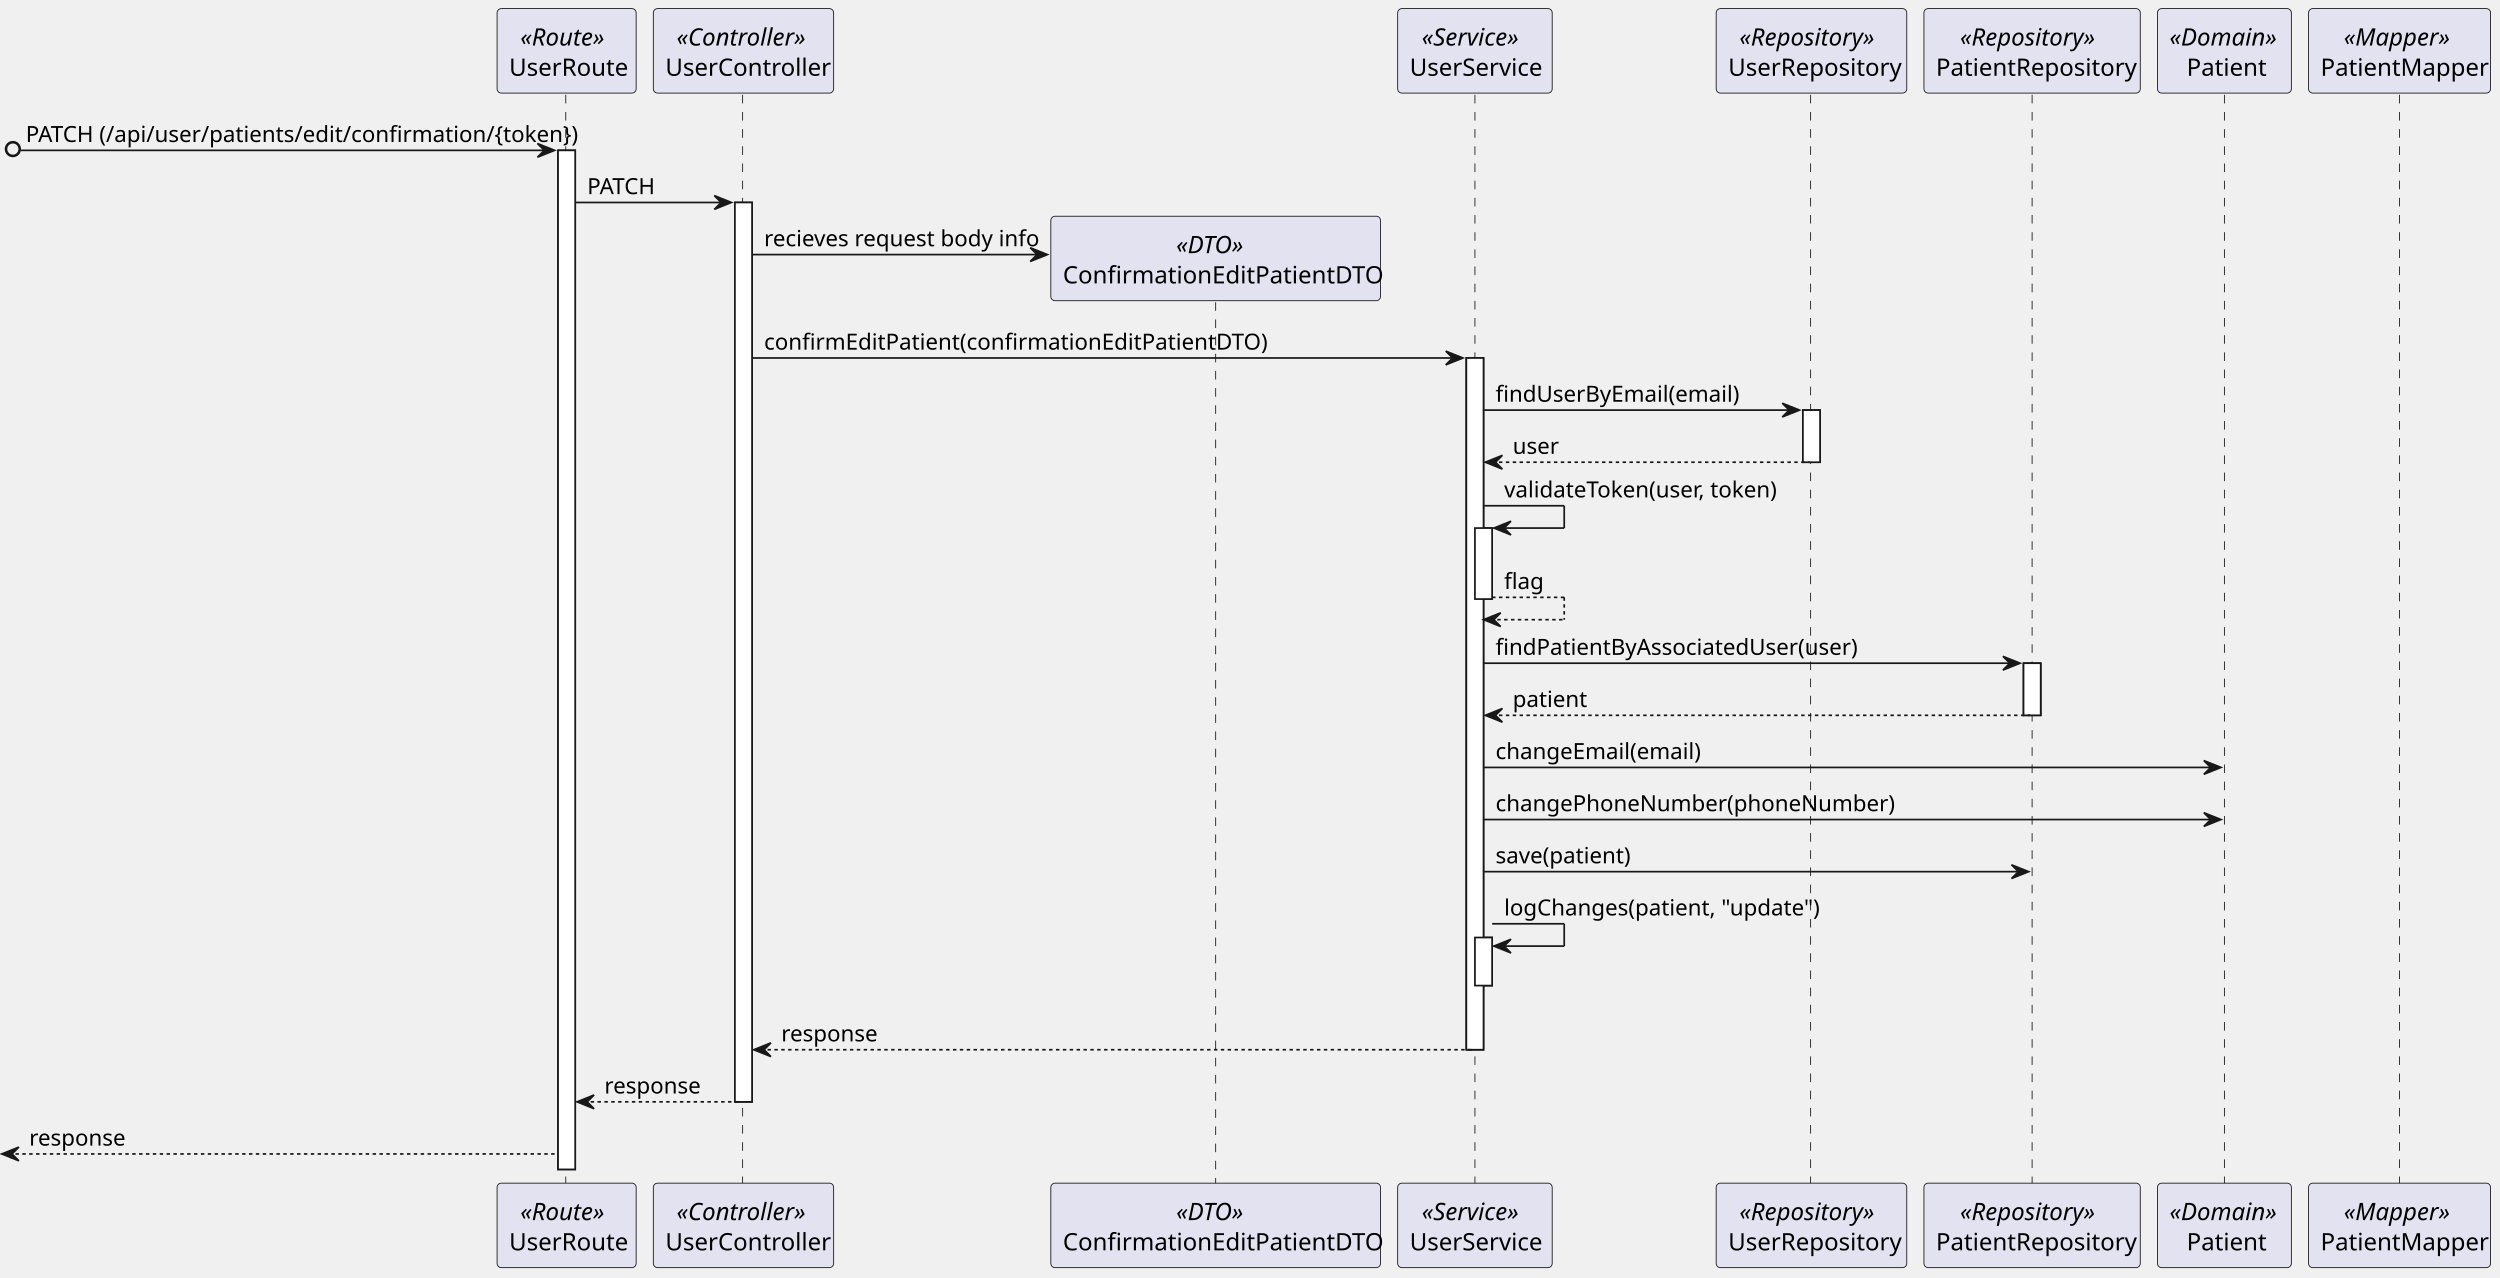
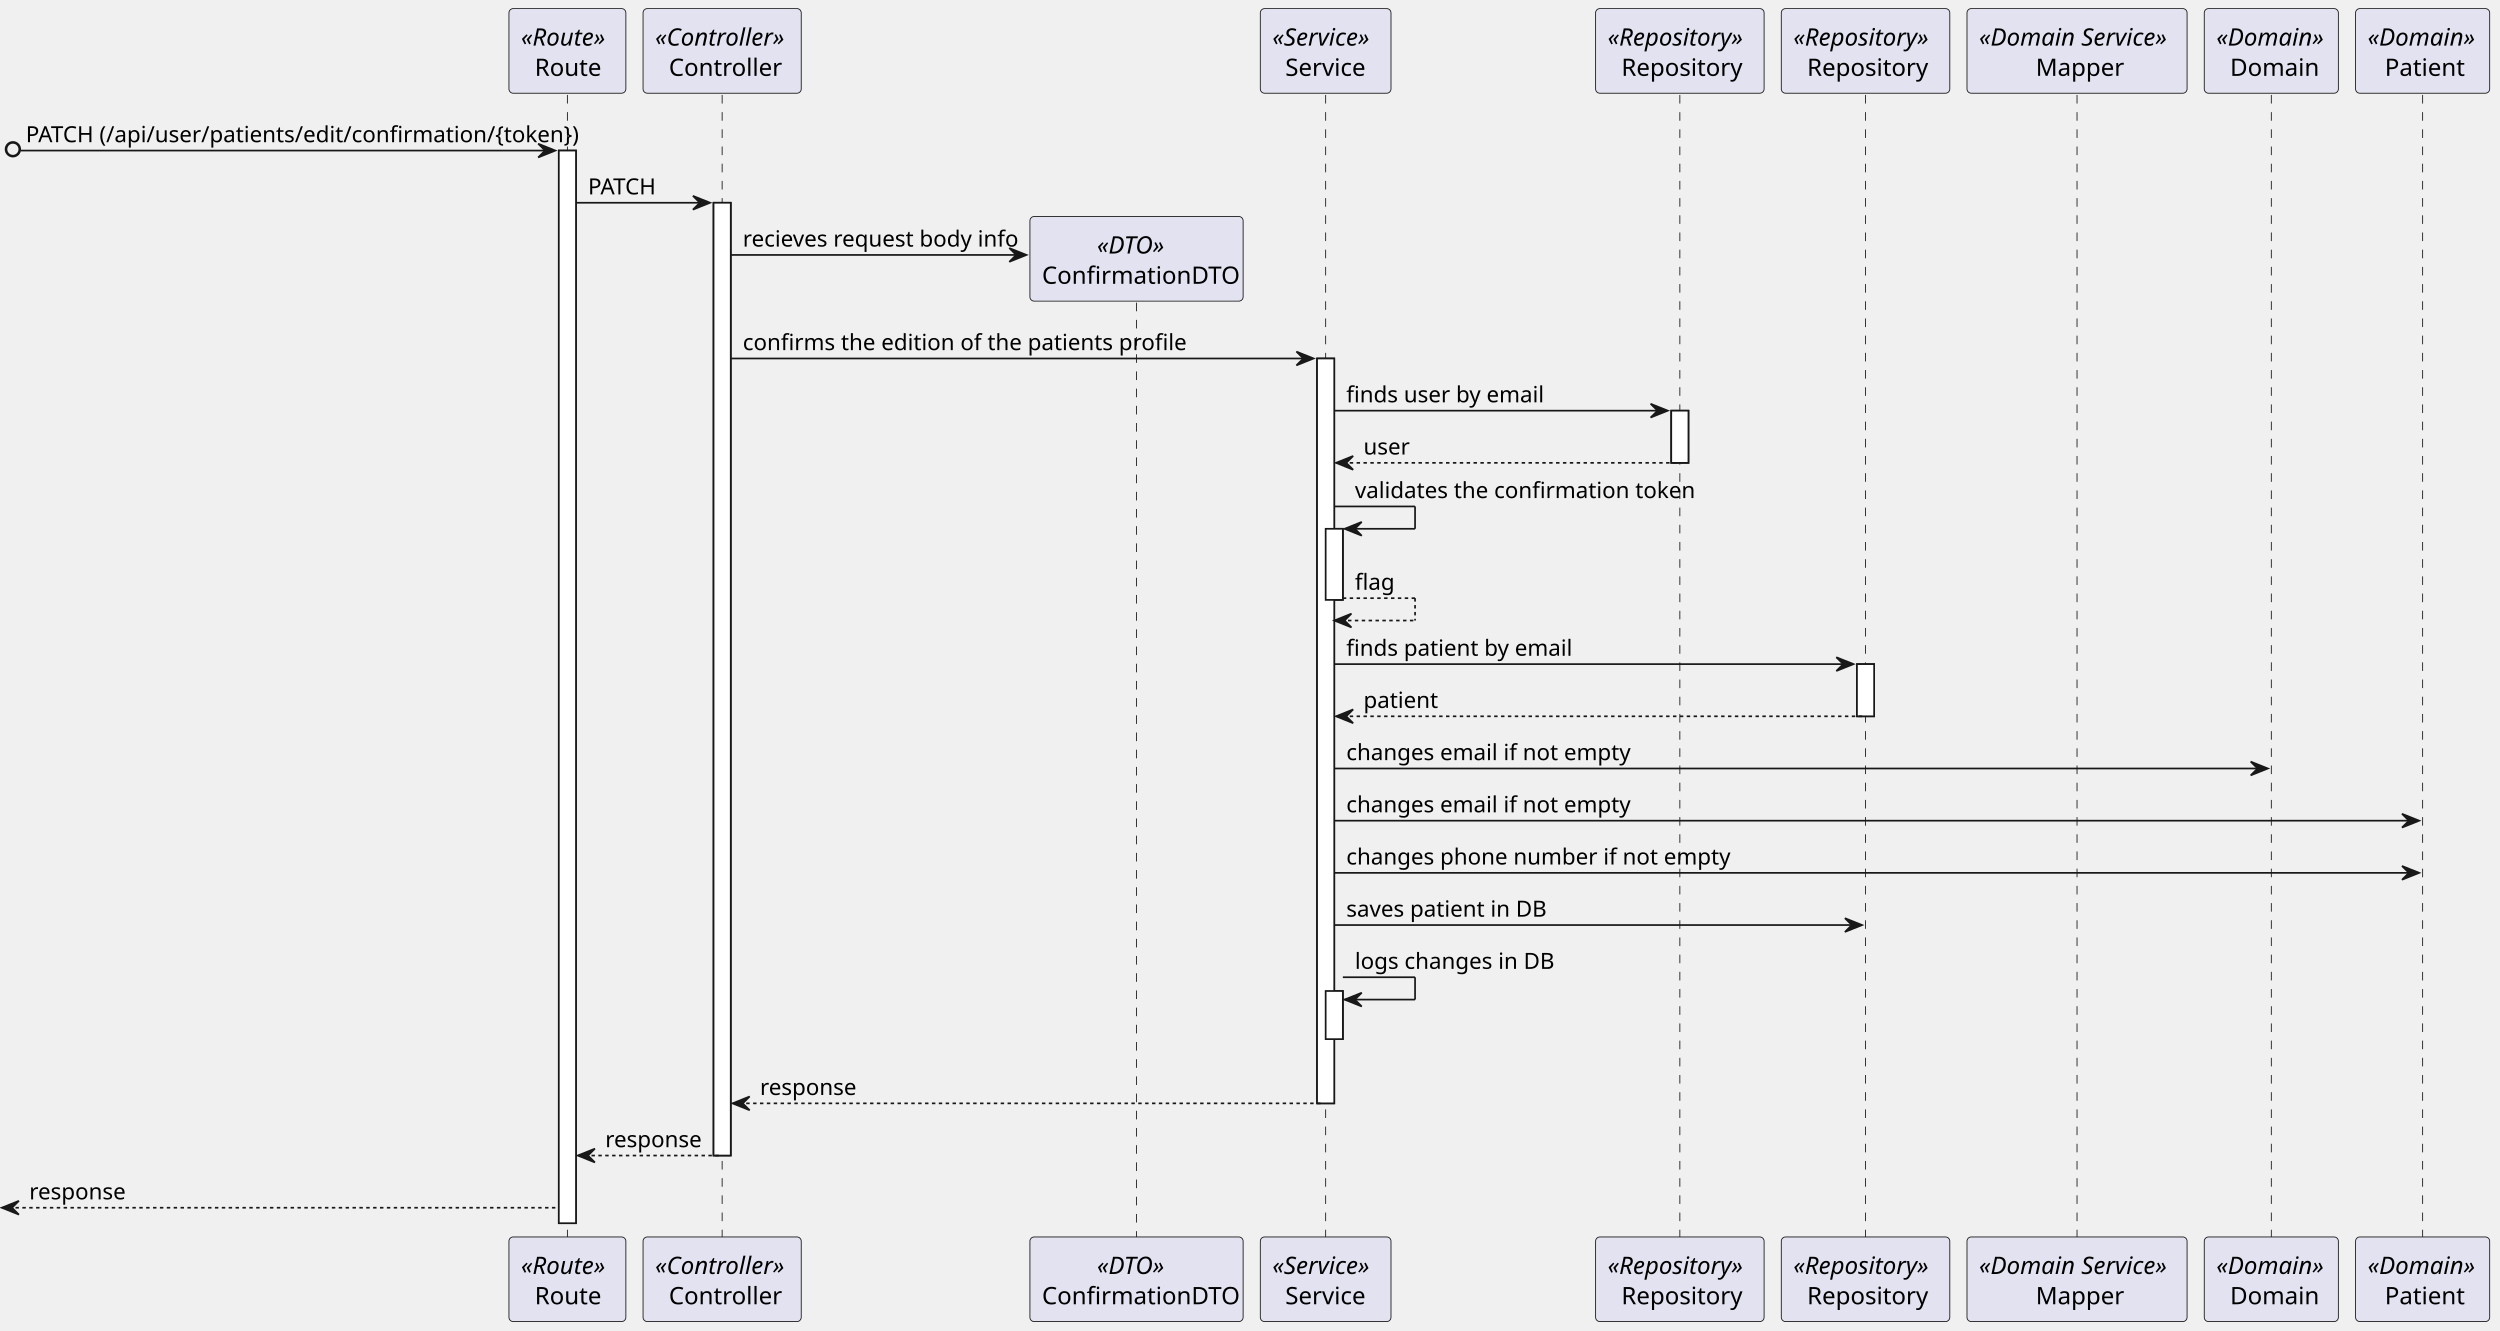
- <svg xmlns="http://www.w3.org/2000/svg" contentStyleType="text/css" height="744px" preserveAspectRatio="none" style="width:1456px;height:744px;background:#FFFFFF;" version="1.1" viewBox="0 0 1456 744" width="1456px" zoomAndPan="magnify">
+ <svg xmlns="http://www.w3.org/2000/svg" contentStyleType="text/css" height="774px" preserveAspectRatio="none" style="width:1454px;height:774px;background:#FFFFFF;" version="1.1" viewBox="0 0 1454 774" width="1454px" zoomAndPan="magnify">
  <defs />
  <g>
-     <rect fill="#FFFFFF" height="593.492" style="stroke:#181818;stroke-width:1.0;" width="10" x="325" y="87.57" />
-     <rect fill="#FFFFFF" height="523.789" style="stroke:#181818;stroke-width:1.0;" width="10" x="428" y="117.922" />
-     <rect fill="#FFFFFF" height="402.867" style="stroke:#181818;stroke-width:1.0;" width="10" x="854" y="208.492" />
-     <rect fill="#FFFFFF" height="41.352" style="stroke:#181818;stroke-width:1.0;" width="10" x="859" y="307.547" />
-     <rect fill="#FFFFFF" height="28" style="stroke:#181818;stroke-width:1.0;" width="10" x="859" y="546.008" />
-     <rect fill="#FFFFFF" height="30.352" style="stroke:#181818;stroke-width:1.0;" width="10" x="1050" y="238.844" />
-     <rect fill="#FFFFFF" height="30.352" style="stroke:#181818;stroke-width:1.0;" width="10" x="1178.5" y="386.25" />
-     <line style="stroke:#181818;stroke-width:0.5;stroke-dasharray:5.0,5.0;" x1="329.5" x2="329.5" y1="55.219" y2="690.062" />
-     <line style="stroke:#181818;stroke-width:0.5;stroke-dasharray:5.0,5.0;" x1="432.5" x2="432.5" y1="55.219" y2="690.062" />
-     <line style="stroke:#181818;stroke-width:0.5;stroke-dasharray:5.0,5.0;" x1="708" x2="708" y1="166.031" y2="690.062" />
-     <line style="stroke:#181818;stroke-width:0.5;stroke-dasharray:5.0,5.0;" x1="859" x2="859" y1="55.219" y2="690.062" />
-     <line style="stroke:#181818;stroke-width:0.5;stroke-dasharray:5.0,5.0;" x1="1054.5" x2="1054.5" y1="55.219" y2="690.062" />
-     <line style="stroke:#181818;stroke-width:0.5;stroke-dasharray:5.0,5.0;" x1="1183.5" x2="1183.5" y1="55.219" y2="690.062" />
-     <line style="stroke:#181818;stroke-width:0.5;stroke-dasharray:5.0,5.0;" x1="1295.5" x2="1295.5" y1="55.219" y2="690.062" />
-     <line style="stroke:#181818;stroke-width:0.5;stroke-dasharray:5.0,5.0;" x1="1397.5" x2="1397.5" y1="55.219" y2="690.062" />
-     <rect fill="#E2E2F0" height="49.219" rx="2.5" ry="2.5" style="stroke:#181818;stroke-width:0.5;" width="81" x="289.5" y="5" />
+     <rect fill="#FFFFFF" height="623.844" style="stroke:#181818;stroke-width:1.0;" width="10" x="325" y="87.57" />
+     <rect fill="#FFFFFF" height="554.141" style="stroke:#181818;stroke-width:1.0;" width="10" x="415" y="117.922" />
+     <rect fill="#FFFFFF" height="433.219" style="stroke:#181818;stroke-width:1.0;" width="10" x="766" y="208.492" />
+     <rect fill="#FFFFFF" height="41.352" style="stroke:#181818;stroke-width:1.0;" width="10" x="771" y="307.547" />
+     <rect fill="#FFFFFF" height="28" style="stroke:#181818;stroke-width:1.0;" width="10" x="771" y="576.359" />
+     <rect fill="#FFFFFF" height="30.352" style="stroke:#181818;stroke-width:1.0;" width="10" x="972" y="238.844" />
+     <rect fill="#FFFFFF" height="30.352" style="stroke:#181818;stroke-width:1.0;" width="10" x="1080" y="386.25" />
+     <line style="stroke:#181818;stroke-width:0.5;stroke-dasharray:5.0,5.0;" x1="330" x2="330" y1="55.219" y2="720.414" />
+     <line style="stroke:#181818;stroke-width:0.5;stroke-dasharray:5.0,5.0;" x1="420" x2="420" y1="55.219" y2="720.414" />
+     <line style="stroke:#181818;stroke-width:0.5;stroke-dasharray:5.0,5.0;" x1="661" x2="661" y1="166.031" y2="720.414" />
+     <line style="stroke:#181818;stroke-width:0.5;stroke-dasharray:5.0,5.0;" x1="771" x2="771" y1="55.219" y2="720.414" />
+     <line style="stroke:#181818;stroke-width:0.5;stroke-dasharray:5.0,5.0;" x1="977" x2="977" y1="55.219" y2="720.414" />
+     <line style="stroke:#181818;stroke-width:0.5;stroke-dasharray:5.0,5.0;" x1="1085" x2="1085" y1="55.219" y2="720.414" />
+     <line style="stroke:#181818;stroke-width:0.5;stroke-dasharray:5.0,5.0;" x1="1208" x2="1208" y1="55.219" y2="720.414" />
+     <line style="stroke:#181818;stroke-width:0.5;stroke-dasharray:5.0,5.0;" x1="1321" x2="1321" y1="55.219" y2="720.414" />
+     <line style="stroke:#181818;stroke-width:0.5;stroke-dasharray:5.0,5.0;" x1="1409" x2="1409" y1="55.219" y2="720.414" />
+     <rect fill="#E2E2F0" height="49.219" rx="2.5" ry="2.5" style="stroke:#181818;stroke-width:0.5;" width="68" x="296" y="5" />
    <text fill="#000000" font-family="sans-serif" font-size="14" font-style="italic" lengthAdjust="spacing" textLength="54" x="303" y="26.533">«Route»</text>
-     <text fill="#000000" font-family="sans-serif" font-size="14" lengthAdjust="spacing" textLength="67" x="296.5" y="44.143">UserRoute</text>
-     <rect fill="#E2E2F0" height="49.219" rx="2.5" ry="2.5" style="stroke:#181818;stroke-width:0.5;" width="81" x="289.5" y="689.062" />
-     <text fill="#000000" font-family="sans-serif" font-size="14" font-style="italic" lengthAdjust="spacing" textLength="54" x="303" y="710.596">«Route»</text>
-     <text fill="#000000" font-family="sans-serif" font-size="14" lengthAdjust="spacing" textLength="67" x="296.5" y="728.205">UserRoute</text>
-     <rect fill="#E2E2F0" height="49.219" rx="2.5" ry="2.5" style="stroke:#181818;stroke-width:0.5;" width="105" x="380.5" y="5" />
-     <text fill="#000000" font-family="sans-serif" font-size="14" font-style="italic" lengthAdjust="spacing" textLength="78" x="394" y="26.533">«Controller»</text>
-     <text fill="#000000" font-family="sans-serif" font-size="14" lengthAdjust="spacing" textLength="91" x="387.5" y="44.143">UserController</text>
-     <rect fill="#E2E2F0" height="49.219" rx="2.5" ry="2.5" style="stroke:#181818;stroke-width:0.5;" width="105" x="380.5" y="689.062" />
-     <text fill="#000000" font-family="sans-serif" font-size="14" font-style="italic" lengthAdjust="spacing" textLength="78" x="394" y="710.596">«Controller»</text>
-     <text fill="#000000" font-family="sans-serif" font-size="14" lengthAdjust="spacing" textLength="91" x="387.5" y="728.205">UserController</text>
-     <rect fill="#E2E2F0" height="49.219" rx="2.5" ry="2.5" style="stroke:#181818;stroke-width:0.5;" width="192" x="612" y="689.062" />
-     <text fill="#000000" font-family="sans-serif" font-size="14" font-style="italic" lengthAdjust="spacing" textLength="46" x="685" y="710.596">«DTO»</text>
-     <text fill="#000000" font-family="sans-serif" font-size="14" lengthAdjust="spacing" textLength="178" x="619" y="728.205">ConfirmationEditPatientDTO</text>
-     <rect fill="#E2E2F0" height="49.219" rx="2.5" ry="2.5" style="stroke:#181818;stroke-width:0.5;" width="90" x="814" y="5" />
-     <text fill="#000000" font-family="sans-serif" font-size="14" font-style="italic" lengthAdjust="spacing" textLength="62" x="828" y="26.533">«Service»</text>
-     <text fill="#000000" font-family="sans-serif" font-size="14" lengthAdjust="spacing" textLength="76" x="821" y="44.143">UserService</text>
-     <rect fill="#E2E2F0" height="49.219" rx="2.5" ry="2.5" style="stroke:#181818;stroke-width:0.5;" width="90" x="814" y="689.062" />
-     <text fill="#000000" font-family="sans-serif" font-size="14" font-style="italic" lengthAdjust="spacing" textLength="62" x="828" y="710.596">«Service»</text>
-     <text fill="#000000" font-family="sans-serif" font-size="14" lengthAdjust="spacing" textLength="76" x="821" y="728.205">UserService</text>
-     <rect fill="#E2E2F0" height="49.219" rx="2.5" ry="2.5" style="stroke:#181818;stroke-width:0.5;" width="111" x="999.5" y="5" />
-     <text fill="#000000" font-family="sans-serif" font-size="14" font-style="italic" lengthAdjust="spacing" textLength="84" x="1013" y="26.533">«Repository»</text>
-     <text fill="#000000" font-family="sans-serif" font-size="14" lengthAdjust="spacing" textLength="97" x="1006.5" y="44.143">UserRepository</text>
-     <rect fill="#E2E2F0" height="49.219" rx="2.5" ry="2.5" style="stroke:#181818;stroke-width:0.5;" width="111" x="999.5" y="689.062" />
-     <text fill="#000000" font-family="sans-serif" font-size="14" font-style="italic" lengthAdjust="spacing" textLength="84" x="1013" y="710.596">«Repository»</text>
-     <text fill="#000000" font-family="sans-serif" font-size="14" lengthAdjust="spacing" textLength="97" x="1006.5" y="728.205">UserRepository</text>
-     <rect fill="#E2E2F0" height="49.219" rx="2.5" ry="2.5" style="stroke:#181818;stroke-width:0.5;" width="126" x="1120.5" y="5" />
-     <text fill="#000000" font-family="sans-serif" font-size="14" font-style="italic" lengthAdjust="spacing" textLength="84" x="1141.5" y="26.533">«Repository»</text>
-     <text fill="#000000" font-family="sans-serif" font-size="14" lengthAdjust="spacing" textLength="112" x="1127.5" y="44.143">PatientRepository</text>
-     <rect fill="#E2E2F0" height="49.219" rx="2.5" ry="2.5" style="stroke:#181818;stroke-width:0.5;" width="126" x="1120.5" y="689.062" />
-     <text fill="#000000" font-family="sans-serif" font-size="14" font-style="italic" lengthAdjust="spacing" textLength="84" x="1141.5" y="710.596">«Repository»</text>
-     <text fill="#000000" font-family="sans-serif" font-size="14" lengthAdjust="spacing" textLength="112" x="1127.5" y="728.205">PatientRepository</text>
-     <rect fill="#E2E2F0" height="49.219" rx="2.5" ry="2.5" style="stroke:#181818;stroke-width:0.5;" width="78" x="1256.5" y="5" />
-     <text fill="#000000" font-family="sans-serif" font-size="14" font-style="italic" lengthAdjust="spacing" textLength="64" x="1263.5" y="26.533">«Domain»</text>
-     <text fill="#000000" font-family="sans-serif" font-size="14" lengthAdjust="spacing" textLength="44" x="1273.5" y="44.143">Patient</text>
-     <rect fill="#E2E2F0" height="49.219" rx="2.5" ry="2.5" style="stroke:#181818;stroke-width:0.5;" width="78" x="1256.5" y="689.062" />
-     <text fill="#000000" font-family="sans-serif" font-size="14" font-style="italic" lengthAdjust="spacing" textLength="64" x="1263.5" y="710.596">«Domain»</text>
-     <text fill="#000000" font-family="sans-serif" font-size="14" lengthAdjust="spacing" textLength="44" x="1273.5" y="728.205">Patient</text>
-     <rect fill="#E2E2F0" height="49.219" rx="2.5" ry="2.5" style="stroke:#181818;stroke-width:0.5;" width="106" x="1344.5" y="5" />
-     <text fill="#000000" font-family="sans-serif" font-size="14" font-style="italic" lengthAdjust="spacing" textLength="65" x="1365" y="26.533">«Mapper»</text>
-     <text fill="#000000" font-family="sans-serif" font-size="14" lengthAdjust="spacing" textLength="92" x="1351.5" y="44.143">PatientMapper</text>
-     <rect fill="#E2E2F0" height="49.219" rx="2.5" ry="2.5" style="stroke:#181818;stroke-width:0.5;" width="106" x="1344.5" y="689.062" />
-     <text fill="#000000" font-family="sans-serif" font-size="14" font-style="italic" lengthAdjust="spacing" textLength="65" x="1365" y="710.596">«Mapper»</text>
-     <text fill="#000000" font-family="sans-serif" font-size="14" lengthAdjust="spacing" textLength="92" x="1351.5" y="728.205">PatientMapper</text>
-     <rect fill="#FFFFFF" height="593.492" style="stroke:#181818;stroke-width:1.0;" width="10" x="325" y="87.57" />
-     <rect fill="#FFFFFF" height="523.789" style="stroke:#181818;stroke-width:1.0;" width="10" x="428" y="117.922" />
-     <rect fill="#FFFFFF" height="402.867" style="stroke:#181818;stroke-width:1.0;" width="10" x="854" y="208.492" />
-     <rect fill="#FFFFFF" height="41.352" style="stroke:#181818;stroke-width:1.0;" width="10" x="859" y="307.547" />
-     <rect fill="#FFFFFF" height="28" style="stroke:#181818;stroke-width:1.0;" width="10" x="859" y="546.008" />
-     <rect fill="#FFFFFF" height="30.352" style="stroke:#181818;stroke-width:1.0;" width="10" x="1050" y="238.844" />
-     <rect fill="#FFFFFF" height="30.352" style="stroke:#181818;stroke-width:1.0;" width="10" x="1178.5" y="386.25" />
+     <text fill="#000000" font-family="sans-serif" font-size="14" lengthAdjust="spacing" textLength="38" x="311" y="44.143">Route</text>
+     <rect fill="#E2E2F0" height="49.219" rx="2.5" ry="2.5" style="stroke:#181818;stroke-width:0.5;" width="68" x="296" y="719.414" />
+     <text fill="#000000" font-family="sans-serif" font-size="14" font-style="italic" lengthAdjust="spacing" textLength="54" x="303" y="740.947">«Route»</text>
+     <text fill="#000000" font-family="sans-serif" font-size="14" lengthAdjust="spacing" textLength="38" x="311" y="758.557">Route</text>
+     <rect fill="#E2E2F0" height="49.219" rx="2.5" ry="2.5" style="stroke:#181818;stroke-width:0.5;" width="92" x="374" y="5" />
+     <text fill="#000000" font-family="sans-serif" font-size="14" font-style="italic" lengthAdjust="spacing" textLength="78" x="381" y="26.533">«Controller»</text>
+     <text fill="#000000" font-family="sans-serif" font-size="14" lengthAdjust="spacing" textLength="62" x="389" y="44.143">Controller</text>
+     <rect fill="#E2E2F0" height="49.219" rx="2.5" ry="2.5" style="stroke:#181818;stroke-width:0.5;" width="92" x="374" y="719.414" />
+     <text fill="#000000" font-family="sans-serif" font-size="14" font-style="italic" lengthAdjust="spacing" textLength="78" x="381" y="740.947">«Controller»</text>
+     <text fill="#000000" font-family="sans-serif" font-size="14" lengthAdjust="spacing" textLength="62" x="389" y="758.557">Controller</text>
+     <rect fill="#E2E2F0" height="49.219" rx="2.5" ry="2.5" style="stroke:#181818;stroke-width:0.5;" width="124" x="599" y="719.414" />
+     <text fill="#000000" font-family="sans-serif" font-size="14" font-style="italic" lengthAdjust="spacing" textLength="46" x="638" y="740.947">«DTO»</text>
+     <text fill="#000000" font-family="sans-serif" font-size="14" lengthAdjust="spacing" textLength="110" x="606" y="758.557">ConfirmationDTO</text>
+     <rect fill="#E2E2F0" height="49.219" rx="2.5" ry="2.5" style="stroke:#181818;stroke-width:0.5;" width="76" x="733" y="5" />
+     <text fill="#000000" font-family="sans-serif" font-size="14" font-style="italic" lengthAdjust="spacing" textLength="62" x="740" y="26.533">«Service»</text>
+     <text fill="#000000" font-family="sans-serif" font-size="14" lengthAdjust="spacing" textLength="47" x="747.5" y="44.143">Service</text>
+     <rect fill="#E2E2F0" height="49.219" rx="2.5" ry="2.5" style="stroke:#181818;stroke-width:0.5;" width="76" x="733" y="719.414" />
+     <text fill="#000000" font-family="sans-serif" font-size="14" font-style="italic" lengthAdjust="spacing" textLength="62" x="740" y="740.947">«Service»</text>
+     <text fill="#000000" font-family="sans-serif" font-size="14" lengthAdjust="spacing" textLength="47" x="747.5" y="758.557">Service</text>
+     <rect fill="#E2E2F0" height="49.219" rx="2.5" ry="2.5" style="stroke:#181818;stroke-width:0.5;" width="98" x="928" y="5" />
+     <text fill="#000000" font-family="sans-serif" font-size="14" font-style="italic" lengthAdjust="spacing" textLength="84" x="935" y="26.533">«Repository»</text>
+     <text fill="#000000" font-family="sans-serif" font-size="14" lengthAdjust="spacing" textLength="68" x="943" y="44.143">Repository</text>
+     <rect fill="#E2E2F0" height="49.219" rx="2.5" ry="2.5" style="stroke:#181818;stroke-width:0.5;" width="98" x="928" y="719.414" />
+     <text fill="#000000" font-family="sans-serif" font-size="14" font-style="italic" lengthAdjust="spacing" textLength="84" x="935" y="740.947">«Repository»</text>
+     <text fill="#000000" font-family="sans-serif" font-size="14" lengthAdjust="spacing" textLength="68" x="943" y="758.557">Repository</text>
+     <rect fill="#E2E2F0" height="49.219" rx="2.5" ry="2.5" style="stroke:#181818;stroke-width:0.5;" width="98" x="1036" y="5" />
+     <text fill="#000000" font-family="sans-serif" font-size="14" font-style="italic" lengthAdjust="spacing" textLength="84" x="1043" y="26.533">«Repository»</text>
+     <text fill="#000000" font-family="sans-serif" font-size="14" lengthAdjust="spacing" textLength="68" x="1051" y="44.143">Repository</text>
+     <rect fill="#E2E2F0" height="49.219" rx="2.5" ry="2.5" style="stroke:#181818;stroke-width:0.5;" width="98" x="1036" y="719.414" />
+     <text fill="#000000" font-family="sans-serif" font-size="14" font-style="italic" lengthAdjust="spacing" textLength="84" x="1043" y="740.947">«Repository»</text>
+     <text fill="#000000" font-family="sans-serif" font-size="14" lengthAdjust="spacing" textLength="68" x="1051" y="758.557">Repository</text>
+     <rect fill="#E2E2F0" height="49.219" rx="2.5" ry="2.5" style="stroke:#181818;stroke-width:0.5;" width="128" x="1144" y="5" />
+     <text fill="#000000" font-family="sans-serif" font-size="14" font-style="italic" lengthAdjust="spacing" textLength="114" x="1151" y="26.533">«Domain Service»</text>
+     <text fill="#000000" font-family="sans-serif" font-size="14" lengthAdjust="spacing" textLength="48" x="1184" y="44.143">Mapper</text>
+     <rect fill="#E2E2F0" height="49.219" rx="2.5" ry="2.5" style="stroke:#181818;stroke-width:0.5;" width="128" x="1144" y="719.414" />
+     <text fill="#000000" font-family="sans-serif" font-size="14" font-style="italic" lengthAdjust="spacing" textLength="114" x="1151" y="740.947">«Domain Service»</text>
+     <text fill="#000000" font-family="sans-serif" font-size="14" lengthAdjust="spacing" textLength="48" x="1184" y="758.557">Mapper</text>
+     <rect fill="#E2E2F0" height="49.219" rx="2.5" ry="2.5" style="stroke:#181818;stroke-width:0.5;" width="78" x="1282" y="5" />
+     <text fill="#000000" font-family="sans-serif" font-size="14" font-style="italic" lengthAdjust="spacing" textLength="64" x="1289" y="26.533">«Domain»</text>
+     <text fill="#000000" font-family="sans-serif" font-size="14" lengthAdjust="spacing" textLength="48" x="1297" y="44.143">Domain</text>
+     <rect fill="#E2E2F0" height="49.219" rx="2.5" ry="2.5" style="stroke:#181818;stroke-width:0.5;" width="78" x="1282" y="719.414" />
+     <text fill="#000000" font-family="sans-serif" font-size="14" font-style="italic" lengthAdjust="spacing" textLength="64" x="1289" y="740.947">«Domain»</text>
+     <text fill="#000000" font-family="sans-serif" font-size="14" lengthAdjust="spacing" textLength="48" x="1297" y="758.557">Domain</text>
+     <rect fill="#E2E2F0" height="49.219" rx="2.5" ry="2.5" style="stroke:#181818;stroke-width:0.5;" width="78" x="1370" y="5" />
+     <text fill="#000000" font-family="sans-serif" font-size="14" font-style="italic" lengthAdjust="spacing" textLength="64" x="1377" y="26.533">«Domain»</text>
+     <text fill="#000000" font-family="sans-serif" font-size="14" lengthAdjust="spacing" textLength="44" x="1387" y="44.143">Patient</text>
+     <rect fill="#E2E2F0" height="49.219" rx="2.5" ry="2.5" style="stroke:#181818;stroke-width:0.5;" width="78" x="1370" y="719.414" />
+     <text fill="#000000" font-family="sans-serif" font-size="14" font-style="italic" lengthAdjust="spacing" textLength="64" x="1377" y="740.947">«Domain»</text>
+     <text fill="#000000" font-family="sans-serif" font-size="14" lengthAdjust="spacing" textLength="44" x="1387" y="758.557">Patient</text>
+     <rect fill="#FFFFFF" height="623.844" style="stroke:#181818;stroke-width:1.0;" width="10" x="325" y="87.57" />
+     <rect fill="#FFFFFF" height="554.141" style="stroke:#181818;stroke-width:1.0;" width="10" x="415" y="117.922" />
+     <rect fill="#FFFFFF" height="433.219" style="stroke:#181818;stroke-width:1.0;" width="10" x="766" y="208.492" />
+     <rect fill="#FFFFFF" height="41.352" style="stroke:#181818;stroke-width:1.0;" width="10" x="771" y="307.547" />
+     <rect fill="#FFFFFF" height="28" style="stroke:#181818;stroke-width:1.0;" width="10" x="771" y="576.359" />
+     <rect fill="#FFFFFF" height="30.352" style="stroke:#181818;stroke-width:1.0;" width="10" x="972" y="238.844" />
+     <rect fill="#FFFFFF" height="30.352" style="stroke:#181818;stroke-width:1.0;" width="10" x="1080" y="386.25" />
    <ellipse cx="7.5" cy="86.82" fill="none" rx="4" ry="4" style="stroke:#181818;stroke-width:1.5;" />
    <polygon fill="#181818" points="313,83.57,323,87.57,313,91.57,317,87.57" style="stroke:#181818;stroke-width:1.0;" />
    <line style="stroke:#181818;stroke-width:1.0;" x1="12" x2="319" y1="87.57" y2="87.57" />
    <text fill="#000000" font-family="sans-serif" font-size="13" lengthAdjust="spacing" textLength="298" x="15" y="82.714">PATCH (/api/user/patients/edit/confirmation/{token})</text>
-     <polygon fill="#181818" points="416,113.922,426,117.922,416,121.922,420,117.922" style="stroke:#181818;stroke-width:1.0;" />
-     <line style="stroke:#181818;stroke-width:1.0;" x1="335" x2="422" y1="117.922" y2="117.922" />
+     <polygon fill="#181818" points="403,113.922,413,117.922,403,121.922,407,117.922" style="stroke:#181818;stroke-width:1.0;" />
+     <line style="stroke:#181818;stroke-width:1.0;" x1="335" x2="409" y1="117.922" y2="117.922" />
    <text fill="#000000" font-family="sans-serif" font-size="13" lengthAdjust="spacing" textLength="43" x="342" y="113.065">PATCH</text>
-     <polygon fill="#181818" points="600,144.273,610,148.273,600,152.273,604,148.273" style="stroke:#181818;stroke-width:1.0;" />
-     <line style="stroke:#181818;stroke-width:1.0;" x1="438" x2="606" y1="148.273" y2="148.273" />
-     <text fill="#000000" font-family="sans-serif" font-size="13" lengthAdjust="spacing" textLength="150" x="445" y="143.417">recieves request body info</text>
-     <rect fill="#E2E2F0" height="49.219" rx="2.5" ry="2.5" style="stroke:#181818;stroke-width:0.5;" width="192" x="612" y="125.922" />
-     <text fill="#000000" font-family="sans-serif" font-size="14" font-style="italic" lengthAdjust="spacing" textLength="46" x="685" y="147.455">«DTO»</text>
-     <text fill="#000000" font-family="sans-serif" font-size="14" lengthAdjust="spacing" textLength="178" x="619" y="165.065">ConfirmationEditPatientDTO</text>
-     <polygon fill="#181818" points="842,204.492,852,208.492,842,212.492,846,208.492" style="stroke:#181818;stroke-width:1.0;" />
-     <line style="stroke:#181818;stroke-width:1.0;" x1="438" x2="848" y1="208.492" y2="208.492" />
-     <text fill="#000000" font-family="sans-serif" font-size="13" lengthAdjust="spacing" textLength="274" x="445" y="203.636">confirmEditPatient(confirmationEditPatientDTO)</text>
-     <polygon fill="#181818" points="1038,234.844,1048,238.844,1038,242.844,1042,238.844" style="stroke:#181818;stroke-width:1.0;" />
-     <line style="stroke:#181818;stroke-width:1.0;" x1="864" x2="1044" y1="238.844" y2="238.844" />
-     <text fill="#000000" font-family="sans-serif" font-size="13" lengthAdjust="spacing" textLength="135" x="871" y="233.987">findUserByEmail(email)</text>
-     <polygon fill="#181818" points="875,265.195,865,269.195,875,273.195,871,269.195" style="stroke:#181818;stroke-width:1.0;" />
-     <line style="stroke:#181818;stroke-width:1.0;stroke-dasharray:2.0,2.0;" x1="869" x2="1054" y1="269.195" y2="269.195" />
-     <text fill="#000000" font-family="sans-serif" font-size="13" lengthAdjust="spacing" textLength="25" x="881" y="264.339">user</text>
-     <line style="stroke:#181818;stroke-width:1.0;" x1="864" x2="911" y1="294.547" y2="294.547" />
-     <line style="stroke:#181818;stroke-width:1.0;" x1="911" x2="911" y1="294.547" y2="307.547" />
-     <line style="stroke:#181818;stroke-width:1.0;" x1="870" x2="911" y1="307.547" y2="307.547" />
-     <polygon fill="#181818" points="880,303.547,870,307.547,880,311.547,876,307.547" style="stroke:#181818;stroke-width:1.0;" />
-     <text fill="#000000" font-family="sans-serif" font-size="13" lengthAdjust="spacing" textLength="151" x="876" y="289.69">validateToken(user, token)</text>
-     <line style="stroke:#181818;stroke-width:1.0;stroke-dasharray:2.0,2.0;" x1="869" x2="911" y1="347.898" y2="347.898" />
-     <line style="stroke:#181818;stroke-width:1.0;stroke-dasharray:2.0,2.0;" x1="911" x2="911" y1="347.898" y2="360.898" />
-     <line style="stroke:#181818;stroke-width:1.0;stroke-dasharray:2.0,2.0;" x1="864" x2="911" y1="360.898" y2="360.898" />
-     <polygon fill="#181818" points="874,356.898,864,360.898,874,364.898,870,360.898" style="stroke:#181818;stroke-width:1.0;" />
-     <text fill="#000000" font-family="sans-serif" font-size="13" lengthAdjust="spacing" textLength="20" x="876" y="343.042">flag</text>
-     <polygon fill="#181818" points="1166.5,382.25,1176.5,386.25,1166.5,390.25,1170.5,386.25" style="stroke:#181818;stroke-width:1.0;" />
-     <line style="stroke:#181818;stroke-width:1.0;" x1="864" x2="1172.5" y1="386.25" y2="386.25" />
-     <text fill="#000000" font-family="sans-serif" font-size="13" lengthAdjust="spacing" textLength="202" x="871" y="381.394">findPatientByAssociatedUser(user)</text>
-     <polygon fill="#181818" points="875,412.602,865,416.602,875,420.602,871,416.602" style="stroke:#181818;stroke-width:1.0;" />
-     <line style="stroke:#181818;stroke-width:1.0;stroke-dasharray:2.0,2.0;" x1="869" x2="1182.5" y1="416.602" y2="416.602" />
-     <text fill="#000000" font-family="sans-serif" font-size="13" lengthAdjust="spacing" textLength="39" x="881" y="411.745">patient</text>
-     <polygon fill="#181818" points="1283.5,442.953,1293.5,446.953,1283.5,450.953,1287.5,446.953" style="stroke:#181818;stroke-width:1.0;" />
-     <line style="stroke:#181818;stroke-width:1.0;" x1="864" x2="1289.5" y1="446.953" y2="446.953" />
-     <text fill="#000000" font-family="sans-serif" font-size="13" lengthAdjust="spacing" textLength="114" x="871" y="442.097">changeEmail(email)</text>
-     <polygon fill="#181818" points="1283.5,473.305,1293.5,477.305,1283.5,481.305,1287.5,477.305" style="stroke:#181818;stroke-width:1.0;" />
-     <line style="stroke:#181818;stroke-width:1.0;" x1="864" x2="1289.5" y1="477.305" y2="477.305" />
-     <text fill="#000000" font-family="sans-serif" font-size="13" lengthAdjust="spacing" textLength="212" x="871" y="472.448">changePhoneNumber(phoneNumber)</text>
-     <polygon fill="#181818" points="1171.5,503.656,1181.5,507.656,1171.5,511.656,1175.5,507.656" style="stroke:#181818;stroke-width:1.0;" />
-     <line style="stroke:#181818;stroke-width:1.0;" x1="864" x2="1177.5" y1="507.656" y2="507.656" />
-     <text fill="#000000" font-family="sans-serif" font-size="13" lengthAdjust="spacing" textLength="73" x="871" y="502.8">save(patient)</text>
-     <line style="stroke:#181818;stroke-width:1.0;" x1="869" x2="911" y1="538.008" y2="538.008" />
-     <line style="stroke:#181818;stroke-width:1.0;" x1="911" x2="911" y1="538.008" y2="551.008" />
-     <line style="stroke:#181818;stroke-width:1.0;" x1="870" x2="911" y1="551.008" y2="551.008" />
-     <polygon fill="#181818" points="880,547.008,870,551.008,880,555.008,876,551.008" style="stroke:#181818;stroke-width:1.0;" />
-     <text fill="#000000" font-family="sans-serif" font-size="13" lengthAdjust="spacing" textLength="172" x="876" y="533.151">logChanges(patient, "update")</text>
-     <polygon fill="#181818" points="449,607.359,439,611.359,449,615.359,445,611.359" style="stroke:#181818;stroke-width:1.0;" />
-     <line style="stroke:#181818;stroke-width:1.0;stroke-dasharray:2.0,2.0;" x1="443" x2="858" y1="611.359" y2="611.359" />
-     <text fill="#000000" font-family="sans-serif" font-size="13" lengthAdjust="spacing" textLength="53" x="455" y="606.503">response</text>
-     <polygon fill="#181818" points="346,637.711,336,641.711,346,645.711,342,641.711" style="stroke:#181818;stroke-width:1.0;" />
-     <line style="stroke:#181818;stroke-width:1.0;stroke-dasharray:2.0,2.0;" x1="340" x2="432" y1="641.711" y2="641.711" />
-     <text fill="#000000" font-family="sans-serif" font-size="13" lengthAdjust="spacing" textLength="53" x="352" y="636.855">response</text>
-     <polygon fill="#181818" points="11,668.062,1,672.062,11,676.062,7,672.062" style="stroke:#181818;stroke-width:1.0;" />
-     <line style="stroke:#181818;stroke-width:1.0;stroke-dasharray:2.0,2.0;" x1="5" x2="324" y1="672.062" y2="672.062" />
-     <text fill="#000000" font-family="sans-serif" font-size="13" lengthAdjust="spacing" textLength="53" x="17" y="667.206">response</text>
+     <polygon fill="#181818" points="587,144.273,597,148.273,587,152.273,591,148.273" style="stroke:#181818;stroke-width:1.0;" />
+     <line style="stroke:#181818;stroke-width:1.0;" x1="425" x2="593" y1="148.273" y2="148.273" />
+     <text fill="#000000" font-family="sans-serif" font-size="13" lengthAdjust="spacing" textLength="150" x="432" y="143.417">recieves request body info</text>
+     <rect fill="#E2E2F0" height="49.219" rx="2.5" ry="2.5" style="stroke:#181818;stroke-width:0.5;" width="124" x="599" y="125.922" />
+     <text fill="#000000" font-family="sans-serif" font-size="14" font-style="italic" lengthAdjust="spacing" textLength="46" x="638" y="147.455">«DTO»</text>
+     <text fill="#000000" font-family="sans-serif" font-size="14" lengthAdjust="spacing" textLength="110" x="606" y="165.065">ConfirmationDTO</text>
+     <polygon fill="#181818" points="754,204.492,764,208.492,754,212.492,758,208.492" style="stroke:#181818;stroke-width:1.0;" />
+     <line style="stroke:#181818;stroke-width:1.0;" x1="425" x2="760" y1="208.492" y2="208.492" />
+     <text fill="#000000" font-family="sans-serif" font-size="13" lengthAdjust="spacing" textLength="237" x="432" y="203.636">confirms the edition of the patients profile</text>
+     <polygon fill="#181818" points="960,234.844,970,238.844,960,242.844,964,238.844" style="stroke:#181818;stroke-width:1.0;" />
+     <line style="stroke:#181818;stroke-width:1.0;" x1="776" x2="966" y1="238.844" y2="238.844" />
+     <text fill="#000000" font-family="sans-serif" font-size="13" lengthAdjust="spacing" textLength="109" x="783" y="233.987">finds user by email</text>
+     <polygon fill="#181818" points="787,265.195,777,269.195,787,273.195,783,269.195" style="stroke:#181818;stroke-width:1.0;" />
+     <line style="stroke:#181818;stroke-width:1.0;stroke-dasharray:2.0,2.0;" x1="781" x2="976" y1="269.195" y2="269.195" />
+     <text fill="#000000" font-family="sans-serif" font-size="13" lengthAdjust="spacing" textLength="25" x="793" y="264.339">user</text>
+     <line style="stroke:#181818;stroke-width:1.0;" x1="776" x2="823" y1="294.547" y2="294.547" />
+     <line style="stroke:#181818;stroke-width:1.0;" x1="823" x2="823" y1="294.547" y2="307.547" />
+     <line style="stroke:#181818;stroke-width:1.0;" x1="782" x2="823" y1="307.547" y2="307.547" />
+     <polygon fill="#181818" points="792,303.547,782,307.547,792,311.547,788,307.547" style="stroke:#181818;stroke-width:1.0;" />
+     <text fill="#000000" font-family="sans-serif" font-size="13" lengthAdjust="spacing" textLength="182" x="788" y="289.69">validates the confirmation token</text>
+     <line style="stroke:#181818;stroke-width:1.0;stroke-dasharray:2.0,2.0;" x1="781" x2="823" y1="347.898" y2="347.898" />
+     <line style="stroke:#181818;stroke-width:1.0;stroke-dasharray:2.0,2.0;" x1="823" x2="823" y1="347.898" y2="360.898" />
+     <line style="stroke:#181818;stroke-width:1.0;stroke-dasharray:2.0,2.0;" x1="776" x2="823" y1="360.898" y2="360.898" />
+     <polygon fill="#181818" points="786,356.898,776,360.898,786,364.898,782,360.898" style="stroke:#181818;stroke-width:1.0;" />
+     <text fill="#000000" font-family="sans-serif" font-size="13" lengthAdjust="spacing" textLength="20" x="788" y="343.042">flag</text>
+     <polygon fill="#181818" points="1068,382.25,1078,386.25,1068,390.25,1072,386.25" style="stroke:#181818;stroke-width:1.0;" />
+     <line style="stroke:#181818;stroke-width:1.0;" x1="776" x2="1074" y1="386.25" y2="386.25" />
+     <text fill="#000000" font-family="sans-serif" font-size="13" lengthAdjust="spacing" textLength="123" x="783" y="381.394">finds patient by email</text>
+     <polygon fill="#181818" points="787,412.602,777,416.602,787,420.602,783,416.602" style="stroke:#181818;stroke-width:1.0;" />
+     <line style="stroke:#181818;stroke-width:1.0;stroke-dasharray:2.0,2.0;" x1="781" x2="1084" y1="416.602" y2="416.602" />
+     <text fill="#000000" font-family="sans-serif" font-size="13" lengthAdjust="spacing" textLength="39" x="793" y="411.745">patient</text>
+     <polygon fill="#181818" points="1309,442.953,1319,446.953,1309,450.953,1313,446.953" style="stroke:#181818;stroke-width:1.0;" />
+     <line style="stroke:#181818;stroke-width:1.0;" x1="776" x2="1315" y1="446.953" y2="446.953" />
+     <text fill="#000000" font-family="sans-serif" font-size="13" lengthAdjust="spacing" textLength="156" x="783" y="442.097">changes email if not empty</text>
+     <polygon fill="#181818" points="1397,473.305,1407,477.305,1397,481.305,1401,477.305" style="stroke:#181818;stroke-width:1.0;" />
+     <line style="stroke:#181818;stroke-width:1.0;" x1="776" x2="1403" y1="477.305" y2="477.305" />
+     <text fill="#000000" font-family="sans-serif" font-size="13" lengthAdjust="spacing" textLength="156" x="783" y="472.448">changes email if not empty</text>
+     <polygon fill="#181818" points="1397,503.656,1407,507.656,1397,511.656,1401,507.656" style="stroke:#181818;stroke-width:1.0;" />
+     <line style="stroke:#181818;stroke-width:1.0;" x1="776" x2="1403" y1="507.656" y2="507.656" />
+     <text fill="#000000" font-family="sans-serif" font-size="13" lengthAdjust="spacing" textLength="207" x="783" y="502.8">changes phone number if not empty</text>
+     <polygon fill="#181818" points="1073,534.008,1083,538.008,1073,542.008,1077,538.008" style="stroke:#181818;stroke-width:1.0;" />
+     <line style="stroke:#181818;stroke-width:1.0;" x1="776" x2="1079" y1="538.008" y2="538.008" />
+     <text fill="#000000" font-family="sans-serif" font-size="13" lengthAdjust="spacing" textLength="112" x="783" y="533.151">saves patient in DB</text>
+     <line style="stroke:#181818;stroke-width:1.0;" x1="781" x2="823" y1="568.359" y2="568.359" />
+     <line style="stroke:#181818;stroke-width:1.0;" x1="823" x2="823" y1="568.359" y2="581.359" />
+     <line style="stroke:#181818;stroke-width:1.0;" x1="782" x2="823" y1="581.359" y2="581.359" />
+     <polygon fill="#181818" points="792,577.359,782,581.359,792,585.359,788,581.359" style="stroke:#181818;stroke-width:1.0;" />
+     <text fill="#000000" font-family="sans-serif" font-size="13" lengthAdjust="spacing" textLength="113" x="788" y="563.503">logs changes in DB</text>
+     <polygon fill="#181818" points="436,637.711,426,641.711,436,645.711,432,641.711" style="stroke:#181818;stroke-width:1.0;" />
+     <line style="stroke:#181818;stroke-width:1.0;stroke-dasharray:2.0,2.0;" x1="430" x2="770" y1="641.711" y2="641.711" />
+     <text fill="#000000" font-family="sans-serif" font-size="13" lengthAdjust="spacing" textLength="53" x="442" y="636.855">response</text>
+     <polygon fill="#181818" points="346,668.062,336,672.062,346,676.062,342,672.062" style="stroke:#181818;stroke-width:1.0;" />
+     <line style="stroke:#181818;stroke-width:1.0;stroke-dasharray:2.0,2.0;" x1="340" x2="419" y1="672.062" y2="672.062" />
+     <text fill="#000000" font-family="sans-serif" font-size="13" lengthAdjust="spacing" textLength="53" x="352" y="667.206">response</text>
+     <polygon fill="#181818" points="11,698.414,1,702.414,11,706.414,7,702.414" style="stroke:#181818;stroke-width:1.0;" />
+     <line style="stroke:#181818;stroke-width:1.0;stroke-dasharray:2.0,2.0;" x1="5" x2="324" y1="702.414" y2="702.414" />
+     <text fill="#000000" font-family="sans-serif" font-size="13" lengthAdjust="spacing" textLength="53" x="17" y="697.558">response</text>
  </g>
</svg>
